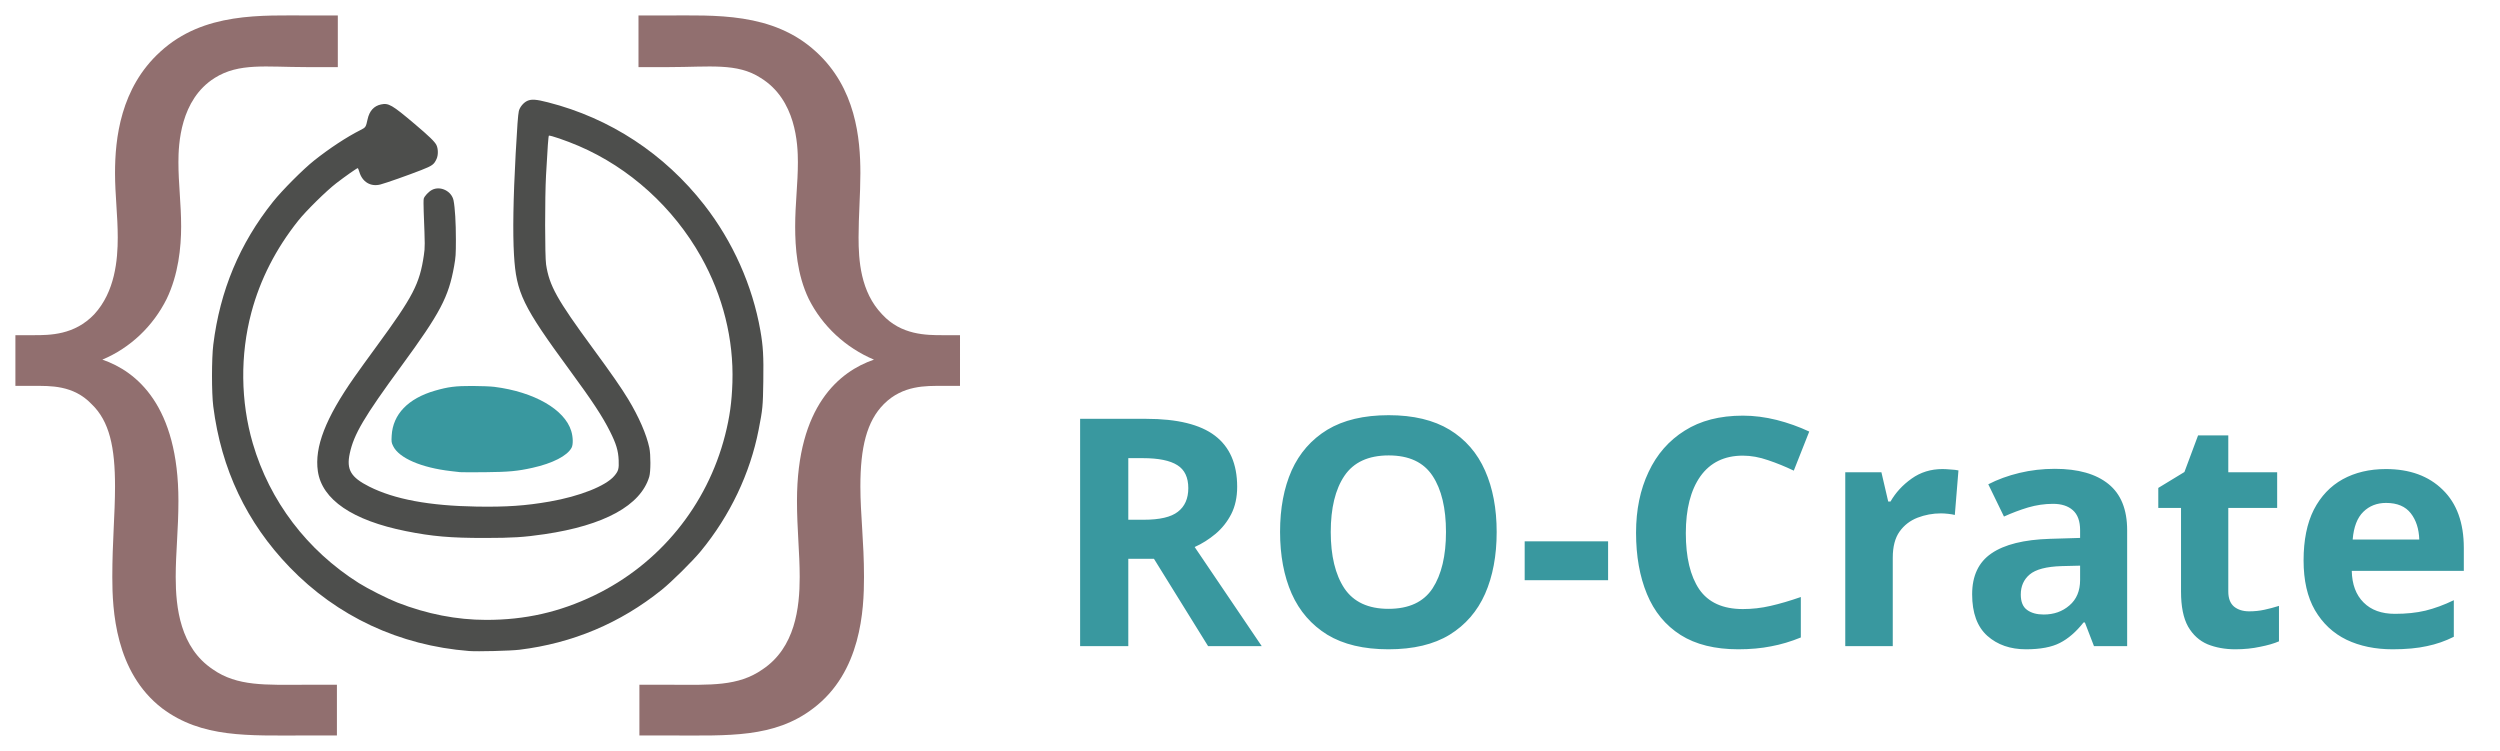
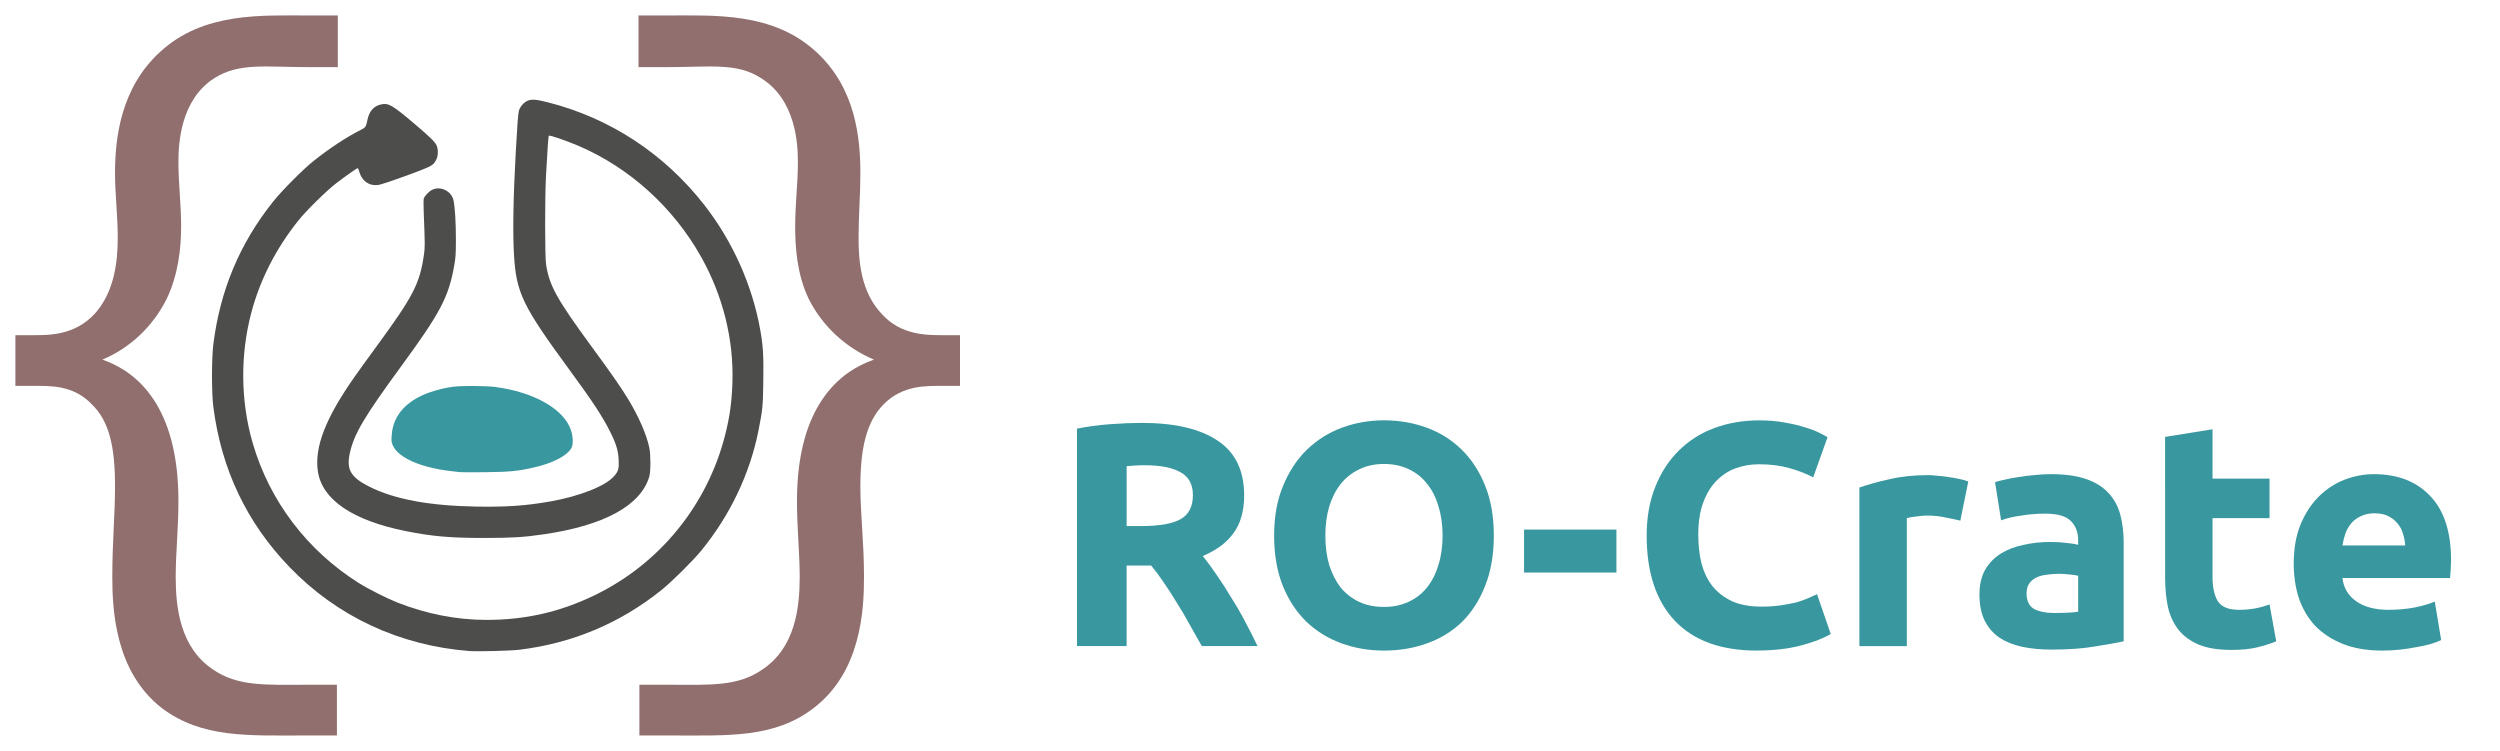
<svg xmlns="http://www.w3.org/2000/svg" id="svg4953" version="1.1" viewBox="0 0 171.866 51.625" height="195.117" width="649.572">
  <defs id="defs4947" />
-   <g id="g865">
+   <g id="g4898">
+     <g id="g4876">
+       <g aria-label="RO-Crate" style="font-style:normal;font-variant:normal;font-weight:bold;font-stretch:normal;font-size:21.892px;line-height:1.25;font-family:Ubuntu;-inkscape-font-specification:'Ubuntu, Bold';font-variant-ligatures:normal;font-variant-caps:normal;font-variant-numeric:normal;font-feature-settings:normal;text-align:start;letter-spacing:0px;word-spacing:0px;writing-mode:lr-tb;text-anchor:start;fill:#39989f;fill-opacity:1;stroke:none;stroke-width:0.547" id="text881-0">
+         <path d="m 78.483,29.072 q 3.415,0 5.232,1.226 1.817,1.204 1.817,3.765 0,1.598 -0.744,2.605 -0.722,0.985 -2.102,1.554 0.46,0.569 0.963,1.313 0.504,0.722 0.985,1.532 0.504,0.788 0.963,1.664 0.46,0.854 0.854,1.686 h -3.831 q -0.416,-0.744 -0.854,-1.511 -0.416,-0.766 -0.876,-1.489 -0.438,-0.722 -0.876,-1.357 -0.438,-0.657 -0.876,-1.182 h -1.686 v 5.539 H 74.039 V 29.466 q 1.116,-0.219 2.299,-0.306 1.204,-0.088 2.145,-0.088 z m 0.197,2.912 q -0.372,0 -0.679,0.022 -0.285,0.022 -0.547,0.044 v 4.116 h 0.963 q 1.926,0 2.758,-0.482 0.832,-0.482 0.832,-1.642 0,-1.116 -0.854,-1.576 -0.832,-0.482 -2.474,-0.482 z" style="font-style:normal;font-variant:normal;font-weight:bold;font-stretch:normal;font-size:21.892px;font-family:Ubuntu;-inkscape-font-specification:'Ubuntu, Bold';font-variant-ligatures:normal;font-variant-caps:normal;font-variant-numeric:normal;font-feature-settings:normal;text-align:start;writing-mode:lr-tb;text-anchor:start;fill:#39989f;fill-opacity:1;stroke-width:0.547" id="path923" />
+         <path d="m 91.114,36.822 q 0,1.116 0.263,2.014 0.285,0.898 0.788,1.554 0.525,0.635 1.27,0.985 0.744,0.35 1.708,0.35 0.941,0 1.686,-0.35 0.766,-0.35 1.27,-0.985 0.525,-0.657 0.788,-1.554 0.285,-0.898 0.285,-2.014 0,-1.116 -0.285,-2.014 -0.263,-0.919 -0.788,-1.554 -0.504,-0.657 -1.27,-1.007 -0.744,-0.35 -1.686,-0.35 -0.963,0 -1.708,0.372 -0.744,0.35 -1.27,1.007 -0.504,0.635 -0.788,1.554 -0.263,0.898 -0.263,1.992 z m 11.581,0 q 0,1.948 -0.591,3.437 -0.569,1.467 -1.576,2.474 -1.007,0.985 -2.408,1.489 -1.379,0.504 -2.977,0.504 -1.554,0 -2.933,-0.504 -1.379,-0.504 -2.408,-1.489 -1.029,-1.007 -1.62,-2.474 -0.591,-1.489 -0.591,-3.437 0,-1.948 0.613,-3.415 0.613,-1.489 1.642,-2.496 1.051,-1.007 2.408,-1.511 1.379,-0.504 2.89,-0.504 1.554,0 2.933,0.504 1.379,0.504 2.408,1.511 1.029,1.007 1.62,2.496 0.591,1.467 0.591,3.415 z" style="font-style:normal;font-variant:normal;font-weight:bold;font-stretch:normal;font-size:21.892px;font-family:Ubuntu;-inkscape-font-specification:'Ubuntu, Bold';font-variant-ligatures:normal;font-variant-caps:normal;font-variant-numeric:normal;font-feature-settings:normal;text-align:start;writing-mode:lr-tb;text-anchor:start;fill:#39989f;fill-opacity:1;stroke-width:0.547" id="path925" />
+         <path d="m 104.774,36.406 h 6.349 v 2.955 h -6.349 z" style="font-style:normal;font-variant:normal;font-weight:bold;font-stretch:normal;font-size:21.892px;font-family:Ubuntu;-inkscape-font-specification:'Ubuntu, Bold';font-variant-ligatures:normal;font-variant-caps:normal;font-variant-numeric:normal;font-feature-settings:normal;text-align:start;writing-mode:lr-tb;text-anchor:start;fill:#39989f;fill-opacity:1;stroke-width:0.547" id="path927" />
+         <path d="m 120.777,44.725 q -3.7,0 -5.648,-2.058 -1.926,-2.058 -1.926,-5.845 0,-1.883 0.591,-3.349 0.591,-1.489 1.62,-2.496 1.029,-1.029 2.452,-1.554 1.423,-0.525 3.087,-0.525 0.963,0 1.751,0.153 0.788,0.131 1.379,0.328 0.591,0.175 0.985,0.372 0.394,0.197 0.569,0.306 l -0.985,2.758 q -0.701,-0.372 -1.642,-0.635 -0.919,-0.263 -2.102,-0.263 -0.788,0 -1.554,0.263 -0.744,0.263 -1.335,0.854 -0.569,0.569 -0.919,1.489 -0.35,0.919 -0.35,2.233 0,1.051 0.219,1.97 0.241,0.898 0.744,1.554 0.525,0.657 1.357,1.051 0.832,0.372 2.014,0.372 0.744,0 1.335,-0.088 0.591,-0.088 1.051,-0.197 0.46,-0.131 0.81,-0.285 0.35,-0.153 0.635,-0.285 l 0.941,2.736 q -0.722,0.438 -2.036,0.788 -1.313,0.35 -3.043,0.35 z" style="font-style:normal;font-variant:normal;font-weight:bold;font-stretch:normal;font-size:21.892px;font-family:Ubuntu;-inkscape-font-specification:'Ubuntu, Bold';font-variant-ligatures:normal;font-variant-caps:normal;font-variant-numeric:normal;font-feature-settings:normal;text-align:start;writing-mode:lr-tb;text-anchor:start;fill:#39989f;fill-opacity:1;stroke-width:0.547" id="path929" />
+         <path d="m 134.766,35.793 q -0.438,-0.109 -1.029,-0.219 -0.591,-0.131 -1.27,-0.131 -0.306,0 -0.744,0.066 -0.416,0.044 -0.635,0.109 v 8.8 h -3.262 V 33.516 q 0.876,-0.306 2.058,-0.569 1.204,-0.285 2.671,-0.285 0.263,0 0.635,0.044 0.372,0.022 0.744,0.088 0.372,0.044 0.744,0.131 0.372,0.066 0.635,0.175 z" style="font-style:normal;font-variant:normal;font-weight:bold;font-stretch:normal;font-size:21.892px;font-family:Ubuntu;-inkscape-font-specification:'Ubuntu, Bold';font-variant-ligatures:normal;font-variant-caps:normal;font-variant-numeric:normal;font-feature-settings:normal;text-align:start;writing-mode:lr-tb;text-anchor:start;fill:#39989f;fill-opacity:1;stroke-width:0.547" id="path931" />
+         <path d="m 141.246,42.141 q 0.482,0 0.919,-0.022 0.438,-0.022 0.701,-0.066 V 39.58 q -0.197,-0.044 -0.591,-0.088 -0.394,-0.044 -0.722,-0.044 -0.46,0 -0.876,0.066 -0.394,0.044 -0.701,0.197 -0.306,0.153 -0.482,0.416 -0.175,0.263 -0.175,0.657 0,0.766 0.503,1.073 0.525,0.285 1.423,0.285 z m -0.263,-9.545 q 1.445,0 2.408,0.328 0.963,0.328 1.532,0.941 0.591,0.613 0.832,1.489 0.241,0.876 0.241,1.948 v 6.786 q -0.701,0.153 -1.948,0.35 -1.248,0.219 -3.021,0.219 -1.116,0 -2.036,-0.197 -0.898,-0.197 -1.554,-0.635 -0.657,-0.46 -1.007,-1.182 -0.35,-0.722 -0.35,-1.773 0,-1.007 0.394,-1.708 0.416,-0.701 1.095,-1.116 0.679,-0.416 1.554,-0.591 0.876,-0.197 1.817,-0.197 0.635,0 1.116,0.066 0.504,0.044 0.81,0.131 V 37.15 q 0,-0.832 -0.504,-1.335 -0.503,-0.504 -1.751,-0.504 -0.832,0 -1.642,0.131 -0.81,0.109 -1.401,0.328 l -0.416,-2.627 q 0.285,-0.088 0.701,-0.175 0.438,-0.109 0.941,-0.175 0.504,-0.088 1.051,-0.131 0.569,-0.066 1.138,-0.066 z" style="font-style:normal;font-variant:normal;font-weight:bold;font-stretch:normal;font-size:21.892px;font-family:Ubuntu;-inkscape-font-specification:'Ubuntu, Bold';font-variant-ligatures:normal;font-variant-caps:normal;font-variant-numeric:normal;font-feature-settings:normal;text-align:start;writing-mode:lr-tb;text-anchor:start;fill:#39989f;fill-opacity:1;stroke-width:0.547" id="path933" />
+         <path d="m 148.842,30.035 3.262,-0.525 v 3.393 h 3.919 v 2.715 h -3.919 v 4.05 q 0,1.029 0.35,1.642 0.372,0.613 1.467,0.613 0.525,0 1.073,-0.088 0.569,-0.109 1.029,-0.285 l 0.46,2.539 q -0.591,0.241 -1.313,0.416 -0.722,0.175 -1.773,0.175 -1.335,0 -2.211,-0.35 -0.876,-0.372 -1.401,-1.007 -0.525,-0.657 -0.744,-1.576 -0.197,-0.919 -0.197,-2.036 z" style="font-style:normal;font-variant:normal;font-weight:bold;font-stretch:normal;font-size:21.892px;font-family:Ubuntu;-inkscape-font-specification:'Ubuntu, Bold';font-variant-ligatures:normal;font-variant-caps:normal;font-variant-numeric:normal;font-feature-settings:normal;text-align:start;writing-mode:lr-tb;text-anchor:start;fill:#39989f;fill-opacity:1;stroke-width:0.547" id="path935" />
+         <path d="m 157.686,38.748 q 0,-1.532 0.46,-2.671 0.482,-1.16 1.248,-1.926 0.766,-0.766 1.751,-1.16 1.007,-0.394 2.058,-0.394 2.452,0 3.875,1.511 1.423,1.489 1.423,4.4 0,0.285 -0.022,0.635 -0.022,0.328 -0.044,0.591 h -7.399 q 0.109,1.007 0.941,1.598 0.832,0.591 2.233,0.591 0.898,0 1.751,-0.153 0.876,-0.175 1.423,-0.416 l 0.438,2.649 q -0.263,0.131 -0.701,0.263 -0.438,0.131 -0.985,0.219 -0.525,0.109 -1.138,0.175 -0.613,0.066 -1.226,0.066 -1.554,0 -2.715,-0.46 -1.138,-0.46 -1.905,-1.248 -0.744,-0.81 -1.116,-1.905 -0.35,-1.095 -0.35,-2.364 z m 7.662,-1.248 q -0.022,-0.416 -0.153,-0.81 -0.109,-0.394 -0.372,-0.701 -0.241,-0.306 -0.635,-0.504 -0.372,-0.197 -0.941,-0.197 -0.547,0 -0.941,0.197 -0.394,0.175 -0.657,0.482 -0.263,0.306 -0.416,0.722 -0.131,0.394 -0.197,0.81 z" style="font-style:normal;font-variant:normal;font-weight:bold;font-stretch:normal;font-size:21.892px;font-family:Ubuntu;-inkscape-font-specification:'Ubuntu, Bold';font-variant-ligatures:normal;font-variant-caps:normal;font-variant-numeric:normal;font-feature-settings:normal;text-align:start;writing-mode:lr-tb;text-anchor:start;fill:#39989f;fill-opacity:1;stroke-width:0.547" id="path937" />
+       </g>
+       <text xml:space="preserve" style="font-style:normal;font-variant:normal;font-weight:bold;font-stretch:normal;font-size:21.892px;line-height:1.25;font-family:Ubuntu;-inkscape-font-specification:'Ubuntu, Bold';font-variant-ligatures:normal;font-variant-caps:normal;font-variant-numeric:normal;font-feature-settings:normal;text-align:start;letter-spacing:0px;word-spacing:0px;writing-mode:lr-tb;text-anchor:start;opacity:0;fill:#39989f;fill-opacity:0.265;stroke:none;stroke-width:0.547;" x="72.287" y="44.418" id="text881">
+         <tspan id="tspan879" x="72.287" y="44.418" style="font-style:normal;font-variant:normal;font-weight:bold;font-stretch:normal;font-size:21.892px;font-family:Ubuntu;-inkscape-font-specification:'Ubuntu, Bold';font-variant-ligatures:normal;font-variant-caps:normal;font-variant-numeric:normal;font-feature-settings:normal;text-align:start;writing-mode:lr-tb;text-anchor:start;fill:#39989f;fill-opacity:0.265;stroke-width:0.547;">RO-Crate</tspan>
+       </text>
+     </g>
    <g transform="matrix(0.1839208,0,0,0.1839208,164.9943,1.84859)" id="g984">
      <g id="g4934" transform="matrix(0.3527778,0,0,-0.3527778,-1077.931,500.9903)">
        <path id="path285-1-0" d="m 1009.586,758.846 c -73.771,5.793 -139.83,36.656 -190.133,88.831 -45.556,47.252 -72.443,103.883 -80.892,170.383 -1.795,14.126 -1.776,50.752 0.033,65.372 7.092,57.3 27.914,107.119 63.297,151.444 9.707,12.16 31.931,34.453 43.539,43.673 16.198,12.866 34.577,24.953 48.949,32.19 5.748,2.895 5.847,3.043 7.699,11.516 1.927,8.82 6.694,14.091 14.198,15.7 8.045,1.726 11.652,-0.361 35.559,-20.569 15.431,-13.044 21.459,-18.889 23.211,-22.51 1.909,-3.943 1.97,-10.576 0.134,-14.604 -2.723,-5.972 -4.468,-7.245 -16.29,-11.879 -13.692,-5.367 -37.131,-13.634 -43.146,-15.217 -10.38,-2.732 -19.298,2.604 -22.446,13.432 -0.617,2.123 -1.364,3.859 -1.659,3.859 -0.914,0 -13.351,-8.732 -22.742,-15.967 -10.516,-8.101 -31.939,-29.189 -40.239,-39.61 -23.772,-29.845 -40.407,-62.412 -49.71,-97.32 -12.002,-45.038 -11.464,-94.399 1.512,-138.778 17.882,-61.152 57.52,-113.349 112.37,-147.972 9.469,-5.977 30.438,-16.566 40.851,-20.63 31.229,-12.185 62.787,-18.35 94.063,-18.375 41.26,-0.032 77.626,8.196 114.389,25.881 69.046,33.215 119.671,95.192 138.744,169.857 4.897,19.172 7.095,35.014 7.758,55.929 1.447,45.605 -10.054,91.73 -33.143,132.922 -29.391,52.435 -75.838,94.507 -129.894,117.657 -13.026,5.578 -30.63,11.612 -31.425,10.77 -0.564,-0.598 -1.38,-11.881 -3.035,-41.991 -1.286,-23.401 -1.241,-85.838 0.068,-94.426 3.437,-22.54 11.394,-36.839 49.113,-88.252 20.421,-27.835 30.609,-42.5 37.924,-54.59 11.242,-18.581 19.398,-37.318 22.348,-51.344 1.552,-7.378 1.518,-25.362 -0.058,-30.669 -9.046,-30.46 -47.607,-51.625 -111.05,-60.952 -21.779,-3.202 -33.759,-3.957 -63.193,-3.983 -36.253,-0.032 -55.792,1.658 -83.53,7.224 -56.693,11.376 -88.993,33.345 -93.376,63.51 -3.715,25.566 8.169,56.201 38.675,99.69 4.612,6.574 15.2,21.249 23.53,32.611 38.74,52.838 45.682,66.213 50.114,96.561 1.253,8.577 1.249,9.706 -0.159,45.841 -0.258,6.636 -0.251,12.936 0.016,14.001 0.669,2.664 5.19,7.498 8.752,9.357 8.832,4.609 20.861,-1.287 22.85,-11.2 1.523,-7.59 2.494,-23.743 2.482,-41.292 -0.011,-15.923 -0.21,-18.904 -1.894,-28.328 -5.871,-32.851 -14.624,-49.429 -55.802,-105.684 -39.772,-54.335 -50.418,-72.377 -54.782,-92.839 -3.636,-17.051 1.152,-25.201 20.555,-34.986 26.782,-13.507 63.701,-20.386 113.914,-21.225 31.478,-0.526 51.771,0.87 77.283,5.317 31.941,5.567 59.623,16.553 68.605,27.227 4.351,5.171 4.973,7.417 4.588,16.588 -0.424,10.124 -2.613,17.403 -9.152,30.43 -8.037,16.013 -18.513,31.956 -42.32,64.403 -50.403,68.696 -57.039,82.389 -59.433,122.652 -1.407,23.667 -0.813,59.811 1.764,107.238 1.573,28.951 2.491,41.315 3.354,45.151 0.943,4.19 4.939,9.034 8.96,10.861 4.438,2.016 9.356,1.67 21.953,-1.544 65.905,-16.814 123.328,-54.52 165.64,-108.765 30.161,-38.667 51.014,-85.394 59.372,-133.045 2.923,-16.665 3.504,-26.767 3.105,-54.002 -0.386,-26.343 -0.658,-29.157 -4.953,-51.175 -9.012,-46.201 -30.401,-91.087 -61.248,-128.53 -8.829,-10.717 -30.854,-32.515 -41.463,-41.035 -43.991,-35.328 -94.331,-56.521 -150.718,-63.452 -9.36,-1.151 -44.548,-2.033 -53.387,-1.339 z" style="fill:#4d4e4c;stroke-width:0.726" />
        <path style="fill:#39989f;stroke-width:0.968" d="m 1341.822,-1190.148 c -23.665,-0.08 -34.216,1.246 -52.815,6.633 -38.067,11.025 -59.556,33.331 -61.221,63.547 -0.486,8.828 -0.352,9.781 2.082,14.756 8.293,16.95 39.786,30.549 81.93,35.379 5.06,0.58 10.727,1.229 12.592,1.441 1.864,0.213 17.77,0.245 35.348,0.072 33.565,-0.329 45.722,-1.456 67.053,-6.217 28.491,-6.359 48.958,-16.869 55.133,-28.311 2.395,-4.436 2.188,-14.947 -0.463,-23.676 -9.257,-30.476 -52.405,-55.252 -108.648,-62.385 -5.06,-0.642 -19.005,-1.2 -30.99,-1.24 z" transform="matrix(0.75,0,0,-0.75,6.75977,147.0605)" id="path287-8-3" />
      </g>
      <g aria-label="{" style="font-style:normal;font-weight:normal;font-size:70.525px;line-height:1.25;font-family:sans-serif;letter-spacing:0px;word-spacing:0px;fill:#916f6f;fill-opacity:1;stroke:none;stroke-width:1.763" id="text13">
        <path d="m -891.34,115.233 v 18.957 h 7.109 c 5.755,0 14.556,-0.339 21.327,6.77 6.77,6.432 8.802,16.249 8.802,30.805 0,10.494 -1.016,20.65 -1.016,33.852 0,12.187 1.016,35.545 18.619,49.086 14.895,11.171 32.16,10.156 53.148,10.156 h 12.187 v -18.957 h -12.525 c -13.879,0 -24.712,0.677 -33.852,-5.755 -12.187,-8.125 -13.879,-23.019 -13.879,-34.529 0,-9.14 1.016,-17.942 1.016,-28.436 0,-35.545 -15.572,-48.409 -28.436,-52.809 10.494,-4.401 18.957,-12.525 24.035,-22.681 4.401,-9.14 5.416,-19.296 5.416,-27.082 0,-8.463 -1.016,-15.911 -1.016,-24.035 0,-6.77 0.677,-23.358 13.541,-31.483 9.14,-5.755 19.296,-4.062 34.191,-4.062 h 11.848 V -4.265 h -10.494 c -17.942,0 -39.607,-1.354 -55.856,13.541 -14.895,13.541 -16.926,32.498 -16.926,45.362 0,8.125 1.016,15.911 1.016,24.035 0,8.463 -1.016,20.311 -8.802,28.774 -7.447,7.786 -16.588,7.786 -22.681,7.786 z" style="font-style:normal;font-variant:normal;font-weight:normal;font-stretch:normal;font-size:338.522px;font-family:Inconsolata;-inkscape-font-specification:Inconsolata;fill:#916f6f;stroke-width:1.763" id="path3720" />
      </g>
      <g aria-label="}" style="font-style:normal;font-weight:normal;font-size:70.525px;line-height:1.25;font-family:sans-serif;letter-spacing:0px;word-spacing:0px;fill:#916f6f;fill-opacity:1;stroke:none;stroke-width:1.763" id="text13-3">
        <path d="m -538.262,115.233 h -6.432 c -6.093,0 -15.572,0 -22.681,-7.786 -8.125,-8.463 -8.802,-20.311 -8.802,-28.774 0,-8.125 0.677,-15.911 0.677,-24.035 0,-12.864 -1.693,-31.821 -16.588,-45.362 -16.249,-14.895 -37.914,-13.541 -56.195,-13.541 h -10.156 V 15.031 h 11.51 c 14.895,0 25.389,-1.693 34.191,4.062 13.202,8.125 13.879,24.712 13.879,31.483 0,8.125 -1.016,15.572 -1.016,24.035 0,7.786 0.677,17.942 5.078,27.082 5.078,10.156 13.879,18.28 24.374,22.681 -12.864,4.401 -28.774,17.265 -28.774,52.809 0,10.494 1.016,19.296 1.016,28.436 0,11.51 -1.693,26.405 -13.879,34.529 -9.14,6.432 -19.634,5.755 -33.514,5.755 h -12.525 v 18.957 h 12.187 c 20.988,0 38.253,1.016 52.809,-10.156 17.942,-13.541 18.957,-36.899 18.957,-49.086 0,-13.202 -1.354,-23.358 -1.354,-33.852 0,-14.556 2.37,-24.374 8.802,-30.805 7.109,-7.109 15.911,-6.77 21.665,-6.77 h 6.77 z" style="font-style:normal;font-variant:normal;font-weight:normal;font-stretch:normal;font-size:338.522px;font-family:Inconsolata;-inkscape-font-specification:Inconsolata;fill:#916f6f;stroke-width:1.763" id="path3723" />
      </g>
    </g>
-     <g id="g843">
-       <text xml:space="preserve" style="font-style:normal;font-variant:normal;font-weight:bold;font-stretch:normal;font-size:21.892px;line-height:1.25;font-family:Ubuntu;-inkscape-font-specification:'Ubuntu, Bold';font-variant-ligatures:normal;font-variant-caps:normal;font-variant-numeric:normal;font-feature-settings:normal;text-align:start;letter-spacing:0px;word-spacing:0px;writing-mode:lr-tb;text-anchor:start;fill:#39989f;fill-opacity:1;stroke:none;stroke-width:0.547;opacity:1;" x="72.287" y="44.418" id="text881">
-         <tspan id="tspan879" x="72.287" y="44.418" style="font-style:normal;font-variant:normal;font-weight:bold;font-stretch:normal;font-size:21.892px;font-family:Ubuntu;-inkscape-font-specification:'Ubuntu, Bold';font-variant-ligatures:normal;font-variant-caps:normal;font-variant-numeric:normal;font-feature-settings:normal;text-align:start;writing-mode:lr-tb;text-anchor:start;fill:#39989f;fill-opacity:1;stroke-width:0.547;">RO-Crate</tspan>
-       </text>
-       <g aria-label="RO-Crate" style="font-style:normal;font-variant:normal;font-weight:bold;font-stretch:normal;font-size:21.892px;line-height:1.25;font-family:Ubuntu;-inkscape-font-specification:'Ubuntu, Bold';font-variant-ligatures:normal;font-variant-caps:normal;font-variant-numeric:normal;font-feature-settings:normal;text-align:start;letter-spacing:0px;word-spacing:0px;writing-mode:lr-tb;text-anchor:start;fill:#000000;fill-opacity:0;stroke:none;stroke-width:0.547" id="text881-0">
-         <path d="m 78.483,29.072 q 3.415,0 5.232,1.226 1.817,1.204 1.817,3.765 0,1.598 -0.744,2.605 -0.722,0.985 -2.102,1.554 0.46,0.569 0.963,1.313 0.504,0.722 0.985,1.532 0.504,0.788 0.963,1.664 0.46,0.854 0.854,1.686 h -3.831 q -0.416,-0.744 -0.854,-1.511 -0.416,-0.766 -0.876,-1.489 -0.438,-0.722 -0.876,-1.357 -0.438,-0.657 -0.876,-1.182 h -1.686 v 5.539 H 74.039 V 29.466 q 1.116,-0.219 2.299,-0.306 1.204,-0.088 2.145,-0.088 z m 0.197,2.912 q -0.372,0 -0.679,0.022 -0.285,0.022 -0.547,0.044 v 4.116 h 0.963 q 1.926,0 2.758,-0.482 0.832,-0.482 0.832,-1.642 0,-1.116 -0.854,-1.576 -0.832,-0.482 -2.474,-0.482 z" style="font-style:normal;font-variant:normal;font-weight:bold;font-stretch:normal;font-size:21.892px;font-family:Ubuntu;-inkscape-font-specification:'Ubuntu, Bold';font-variant-ligatures:normal;font-variant-caps:normal;font-variant-numeric:normal;font-feature-settings:normal;text-align:start;writing-mode:lr-tb;text-anchor:start;fill:#000000;fill-opacity:0;stroke-width:0.547" id="path923" />
-         <path d="m 91.114,36.822 q 0,1.116 0.263,2.014 0.285,0.898 0.788,1.554 0.525,0.635 1.27,0.985 0.744,0.35 1.708,0.35 0.941,0 1.686,-0.35 0.766,-0.35 1.27,-0.985 0.525,-0.657 0.788,-1.554 0.285,-0.898 0.285,-2.014 0,-1.116 -0.285,-2.014 -0.263,-0.919 -0.788,-1.554 -0.504,-0.657 -1.27,-1.007 -0.744,-0.35 -1.686,-0.35 -0.963,0 -1.708,0.372 -0.744,0.35 -1.27,1.007 -0.504,0.635 -0.788,1.554 -0.263,0.898 -0.263,1.992 z m 11.581,0 q 0,1.948 -0.591,3.437 -0.569,1.467 -1.576,2.474 -1.007,0.985 -2.408,1.489 -1.379,0.504 -2.977,0.504 -1.554,0 -2.933,-0.504 -1.379,-0.504 -2.408,-1.489 -1.029,-1.007 -1.62,-2.474 -0.591,-1.489 -0.591,-3.437 0,-1.948 0.613,-3.415 0.613,-1.489 1.642,-2.496 1.051,-1.007 2.408,-1.511 1.379,-0.504 2.89,-0.504 1.554,0 2.933,0.504 1.379,0.504 2.408,1.511 1.029,1.007 1.62,2.496 0.591,1.467 0.591,3.415 z" style="font-style:normal;font-variant:normal;font-weight:bold;font-stretch:normal;font-size:21.892px;font-family:Ubuntu;-inkscape-font-specification:'Ubuntu, Bold';font-variant-ligatures:normal;font-variant-caps:normal;font-variant-numeric:normal;font-feature-settings:normal;text-align:start;writing-mode:lr-tb;text-anchor:start;fill:#000000;fill-opacity:0;stroke-width:0.547" id="path925" />
-         <path d="m 104.774,36.406 h 6.349 v 2.955 h -6.349 z" style="font-style:normal;font-variant:normal;font-weight:bold;font-stretch:normal;font-size:21.892px;font-family:Ubuntu;-inkscape-font-specification:'Ubuntu, Bold';font-variant-ligatures:normal;font-variant-caps:normal;font-variant-numeric:normal;font-feature-settings:normal;text-align:start;writing-mode:lr-tb;text-anchor:start;fill:#000000;fill-opacity:0;stroke-width:0.547" id="path927" />
-         <path d="m 120.777,44.725 q -3.7,0 -5.648,-2.058 -1.926,-2.058 -1.926,-5.845 0,-1.883 0.591,-3.349 0.591,-1.489 1.62,-2.496 1.029,-1.029 2.452,-1.554 1.423,-0.525 3.087,-0.525 0.963,0 1.751,0.153 0.788,0.131 1.379,0.328 0.591,0.175 0.985,0.372 0.394,0.197 0.569,0.306 l -0.985,2.758 q -0.701,-0.372 -1.642,-0.635 -0.919,-0.263 -2.102,-0.263 -0.788,0 -1.554,0.263 -0.744,0.263 -1.335,0.854 -0.569,0.569 -0.919,1.489 -0.35,0.919 -0.35,2.233 0,1.051 0.219,1.97 0.241,0.898 0.744,1.554 0.525,0.657 1.357,1.051 0.832,0.372 2.014,0.372 0.744,0 1.335,-0.088 0.591,-0.088 1.051,-0.197 0.46,-0.131 0.81,-0.285 0.35,-0.153 0.635,-0.285 l 0.941,2.736 q -0.722,0.438 -2.036,0.788 -1.313,0.35 -3.043,0.35 z" style="font-style:normal;font-variant:normal;font-weight:bold;font-stretch:normal;font-size:21.892px;font-family:Ubuntu;-inkscape-font-specification:'Ubuntu, Bold';font-variant-ligatures:normal;font-variant-caps:normal;font-variant-numeric:normal;font-feature-settings:normal;text-align:start;writing-mode:lr-tb;text-anchor:start;fill:#000000;fill-opacity:0;stroke-width:0.547" id="path929" />
-         <path d="m 134.766,35.793 q -0.438,-0.109 -1.029,-0.219 -0.591,-0.131 -1.27,-0.131 -0.306,0 -0.744,0.066 -0.416,0.044 -0.635,0.109 v 8.8 h -3.262 V 33.516 q 0.876,-0.306 2.058,-0.569 1.204,-0.285 2.671,-0.285 0.263,0 0.635,0.044 0.372,0.022 0.744,0.088 0.372,0.044 0.744,0.131 0.372,0.066 0.635,0.175 z" style="font-style:normal;font-variant:normal;font-weight:bold;font-stretch:normal;font-size:21.892px;font-family:Ubuntu;-inkscape-font-specification:'Ubuntu, Bold';font-variant-ligatures:normal;font-variant-caps:normal;font-variant-numeric:normal;font-feature-settings:normal;text-align:start;writing-mode:lr-tb;text-anchor:start;fill:#000000;fill-opacity:0;stroke-width:0.547" id="path931" />
-         <path d="m 141.246,42.141 q 0.482,0 0.919,-0.022 0.438,-0.022 0.701,-0.066 v -2.474 q -0.197,-0.044 -0.591,-0.088 -0.394,-0.044 -0.722,-0.044 -0.46,0 -0.876,0.066 -0.394,0.044 -0.701,0.197 -0.306,0.153 -0.482,0.416 -0.175,0.263 -0.175,0.657 0,0.766 0.503,1.073 0.525,0.285 1.423,0.285 z m -0.263,-9.545 q 1.445,0 2.408,0.328 0.963,0.328 1.532,0.941 0.591,0.613 0.832,1.489 0.241,0.876 0.241,1.948 v 6.786 q -0.701,0.153 -1.948,0.35 -1.248,0.219 -3.021,0.219 -1.116,0 -2.036,-0.197 -0.898,-0.197 -1.554,-0.635 -0.657,-0.46 -1.007,-1.182 -0.35,-0.722 -0.35,-1.773 0,-1.007 0.394,-1.708 0.416,-0.701 1.095,-1.116 0.679,-0.416 1.554,-0.591 0.876,-0.197 1.817,-0.197 0.635,0 1.116,0.066 0.504,0.044 0.81,0.131 v -0.306 q 0,-0.832 -0.504,-1.335 -0.503,-0.504 -1.751,-0.504 -0.832,0 -1.642,0.131 -0.81,0.109 -1.401,0.328 l -0.416,-2.627 q 0.285,-0.088 0.701,-0.175 0.438,-0.109 0.941,-0.175 0.504,-0.088 1.051,-0.131 0.569,-0.066 1.138,-0.066 z" style="font-style:normal;font-variant:normal;font-weight:bold;font-stretch:normal;font-size:21.892px;font-family:Ubuntu;-inkscape-font-specification:'Ubuntu, Bold';font-variant-ligatures:normal;font-variant-caps:normal;font-variant-numeric:normal;font-feature-settings:normal;text-align:start;writing-mode:lr-tb;text-anchor:start;fill:#000000;fill-opacity:0;stroke-width:0.547" id="path933" />
-         <path d="m 148.842,30.035 3.262,-0.525 v 3.393 h 3.919 v 2.715 h -3.919 v 4.05 q 0,1.029 0.35,1.642 0.372,0.613 1.467,0.613 0.525,0 1.073,-0.088 0.569,-0.109 1.029,-0.285 l 0.46,2.539 q -0.591,0.241 -1.313,0.416 -0.722,0.175 -1.773,0.175 -1.335,0 -2.211,-0.35 -0.876,-0.372 -1.401,-1.007 -0.525,-0.657 -0.744,-1.576 -0.197,-0.919 -0.197,-2.036 z" style="font-style:normal;font-variant:normal;font-weight:bold;font-stretch:normal;font-size:21.892px;font-family:Ubuntu;-inkscape-font-specification:'Ubuntu, Bold';font-variant-ligatures:normal;font-variant-caps:normal;font-variant-numeric:normal;font-feature-settings:normal;text-align:start;writing-mode:lr-tb;text-anchor:start;fill:#000000;fill-opacity:0;stroke-width:0.547" id="path935" />
-         <path d="m 157.686,38.748 q 0,-1.532 0.46,-2.671 0.482,-1.16 1.248,-1.926 0.766,-0.766 1.751,-1.16 1.007,-0.394 2.058,-0.394 2.452,0 3.875,1.511 1.423,1.489 1.423,4.4 0,0.285 -0.022,0.635 -0.022,0.328 -0.044,0.591 h -7.399 q 0.109,1.007 0.941,1.598 0.832,0.591 2.233,0.591 0.898,0 1.751,-0.153 0.876,-0.175 1.423,-0.416 l 0.438,2.649 q -0.263,0.131 -0.701,0.263 -0.438,0.131 -0.985,0.219 -0.525,0.109 -1.138,0.175 -0.613,0.066 -1.226,0.066 -1.554,0 -2.715,-0.46 -1.138,-0.46 -1.905,-1.248 -0.744,-0.81 -1.116,-1.905 -0.35,-1.095 -0.35,-2.364 z m 7.662,-1.248 q -0.022,-0.416 -0.153,-0.81 -0.109,-0.394 -0.372,-0.701 -0.241,-0.306 -0.635,-0.504 -0.372,-0.197 -0.941,-0.197 -0.547,0 -0.941,0.197 -0.394,0.175 -0.657,0.482 -0.263,0.306 -0.416,0.722 -0.131,0.394 -0.197,0.81 z" style="font-style:normal;font-variant:normal;font-weight:bold;font-stretch:normal;font-size:21.892px;font-family:Ubuntu;-inkscape-font-specification:'Ubuntu, Bold';font-variant-ligatures:normal;font-variant-caps:normal;font-variant-numeric:normal;font-feature-settings:normal;text-align:start;writing-mode:lr-tb;text-anchor:start;fill:#000000;fill-opacity:0;stroke-width:0.547" id="path937" />
-       </g>
-     </g>
  </g>
</svg>
